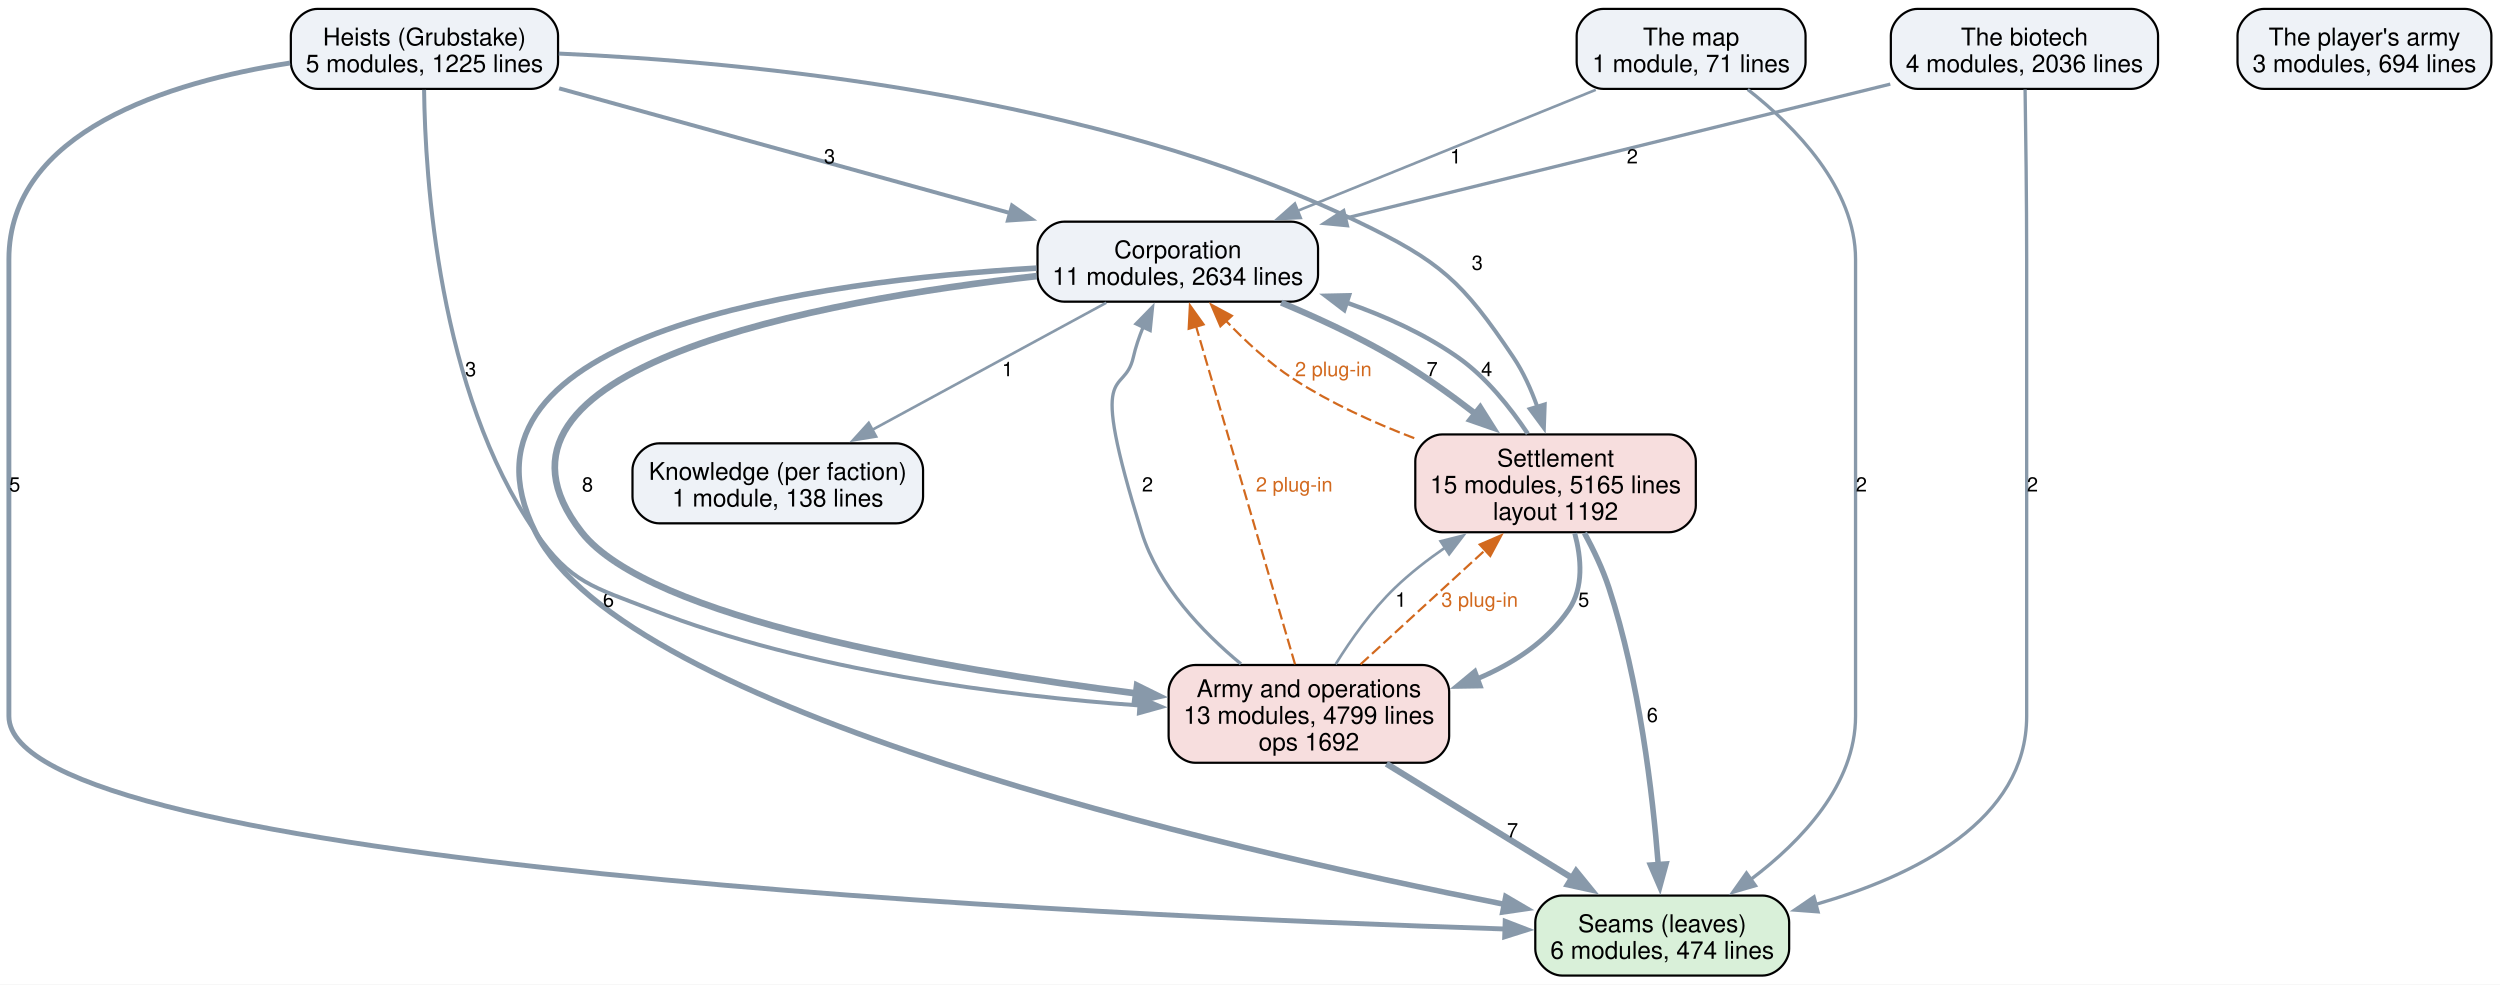
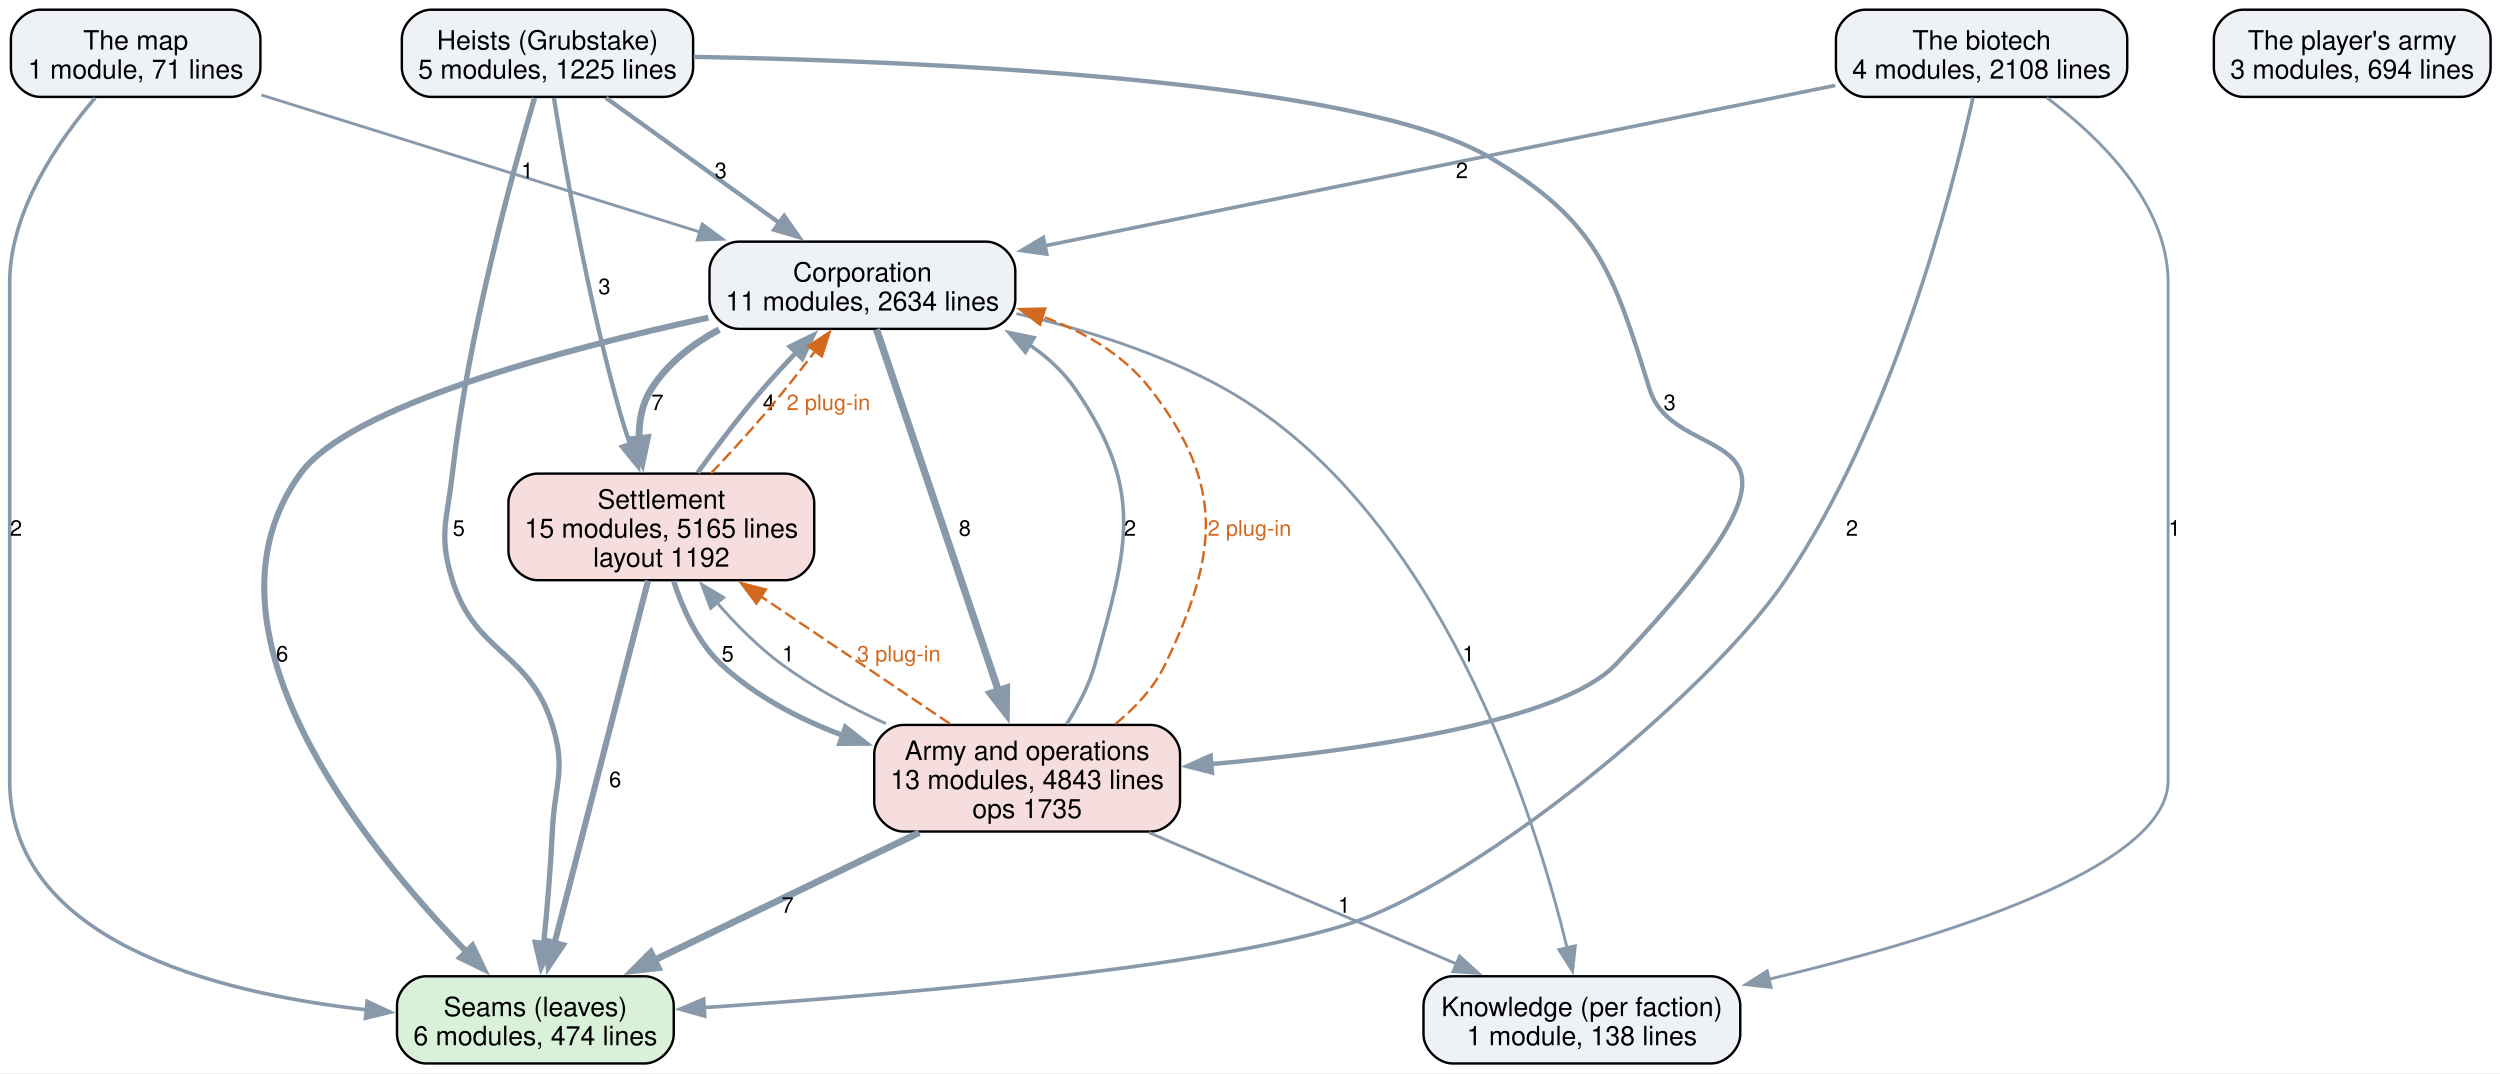
- <svg xmlns="http://www.w3.org/2000/svg" width="1125pt" height="443pt" viewBox="0.00 0.00 1125.00 443.00">
+ <svg xmlns="http://www.w3.org/2000/svg" width="1032pt" height="443pt" viewBox="0.00 0.00 1032.00 443.00">
  <g id="graph0" class="graph" transform="scale(1 1) rotate(0) translate(4 439)">
-     <polygon fill="white" stroke="none" points="-4,4 -4,-439 1121.12,-439 1121.12,4 -4,4" />
+     <polygon fill="white" stroke="none" points="-4,4 -4,-439 1028.12,-439 1028.12,4 -4,4" />
    <g id="node1" class="node">
-       <path fill="#d9f0d9" stroke="black" d="M789.12,-36C789.12,-36 698.88,-36 698.88,-36 692.88,-36 686.88,-30 686.88,-24 686.88,-24 686.88,-12 686.88,-12 686.88,-6 692.88,0 698.88,0 698.88,0 789.12,0 789.12,0 795.12,0 801.12,-6 801.12,-12 801.12,-12 801.12,-24 801.12,-24 801.12,-30 795.12,-36 789.12,-36" />
-       <text xml:space="preserve" text-anchor="middle" x="744" y="-19.55" font-family="Helvetica,sans-Serif" font-size="11.00">Seams (leaves)</text>
-       <text xml:space="preserve" text-anchor="middle" x="744" y="-7.55" font-family="Helvetica,sans-Serif" font-size="11.00">6 modules, 474 lines</text>
+       <path fill="#d9f0d9" stroke="black" d="M262.12,-36C262.12,-36 171.88,-36 171.88,-36 165.88,-36 159.88,-30 159.88,-24 159.88,-24 159.88,-12 159.88,-12 159.88,-6 165.88,0 171.88,0 171.88,0 262.12,0 262.12,0 268.12,0 274.12,-6 274.12,-12 274.12,-12 274.12,-24 274.12,-24 274.12,-30 268.12,-36 262.12,-36" />
+       <text xml:space="preserve" text-anchor="middle" x="217" y="-19.55" font-family="Helvetica,sans-Serif" font-size="11.00">Seams (leaves)</text>
+       <text xml:space="preserve" text-anchor="middle" x="217" y="-7.55" font-family="Helvetica,sans-Serif" font-size="11.00">6 modules, 474 lines</text>
    </g>
    <g id="node2" class="node">
-       <path fill="#eef2f7" stroke="black" d="M399.38,-239.5C399.38,-239.5 292.62,-239.5 292.62,-239.5 286.62,-239.5 280.62,-233.5 280.62,-227.5 280.62,-227.5 280.62,-215.5 280.62,-215.5 280.62,-209.5 286.62,-203.5 292.62,-203.5 292.62,-203.5 399.38,-203.5 399.38,-203.5 405.38,-203.5 411.38,-209.5 411.38,-215.5 411.38,-215.5 411.38,-227.5 411.38,-227.5 411.38,-233.5 405.38,-239.5 399.38,-239.5" />
-       <text xml:space="preserve" text-anchor="middle" x="346" y="-223.05" font-family="Helvetica,sans-Serif" font-size="11.00">Knowledge (per faction)</text>
-       <text xml:space="preserve" text-anchor="middle" x="346" y="-211.05" font-family="Helvetica,sans-Serif" font-size="11.00">1 module, 138 lines</text>
+       <path fill="#eef2f7" stroke="black" d="M702.38,-36C702.38,-36 595.62,-36 595.62,-36 589.62,-36 583.62,-30 583.62,-24 583.62,-24 583.62,-12 583.62,-12 583.62,-6 589.62,0 595.62,0 595.62,0 702.38,0 702.38,0 708.38,0 714.38,-6 714.38,-12 714.38,-12 714.38,-24 714.38,-24 714.38,-30 708.38,-36 702.38,-36" />
+       <text xml:space="preserve" text-anchor="middle" x="649" y="-19.55" font-family="Helvetica,sans-Serif" font-size="11.00">Knowledge (per faction)</text>
+       <text xml:space="preserve" text-anchor="middle" x="649" y="-7.55" font-family="Helvetica,sans-Serif" font-size="11.00">1 module, 138 lines</text>
    </g>
    <g id="node3" class="node">
-       <path fill="#eef2f7" stroke="black" d="M577.12,-339.25C577.12,-339.25 474.88,-339.25 474.88,-339.25 468.88,-339.25 462.88,-333.25 462.88,-327.25 462.88,-327.25 462.88,-315.25 462.88,-315.25 462.88,-309.25 468.88,-303.25 474.88,-303.25 474.88,-303.25 577.12,-303.25 577.12,-303.25 583.12,-303.25 589.12,-309.25 589.12,-315.25 589.12,-315.25 589.12,-327.25 589.12,-327.25 589.12,-333.25 583.12,-339.25 577.12,-339.25" />
-       <text xml:space="preserve" text-anchor="middle" x="526" y="-322.8" font-family="Helvetica,sans-Serif" font-size="11.00">Corporation</text>
-       <text xml:space="preserve" text-anchor="middle" x="526" y="-310.8" font-family="Helvetica,sans-Serif" font-size="11.00">11 modules, 2634 lines</text>
+       <path fill="#eef2f7" stroke="black" d="M403.12,-339.25C403.12,-339.25 300.88,-339.25 300.88,-339.25 294.88,-339.25 288.88,-333.25 288.88,-327.25 288.88,-327.25 288.88,-315.25 288.88,-315.25 288.88,-309.25 294.88,-303.25 300.88,-303.25 300.88,-303.25 403.12,-303.25 403.12,-303.25 409.12,-303.25 415.12,-309.25 415.12,-315.25 415.12,-315.25 415.12,-327.25 415.12,-327.25 415.12,-333.25 409.12,-339.25 403.12,-339.25" />
+       <text xml:space="preserve" text-anchor="middle" x="352" y="-322.8" font-family="Helvetica,sans-Serif" font-size="11.00">Corporation</text>
+       <text xml:space="preserve" text-anchor="middle" x="352" y="-310.8" font-family="Helvetica,sans-Serif" font-size="11.00">11 modules, 2634 lines</text>
+     </g>
+     <g id="edge7" class="edge">
+       <path fill="none" stroke="#8899aa" stroke-width="2.5" d="M288.41,-307.89C226.87,-294.47 140.03,-271.23 120,-243.5 73.85,-179.62 145.62,-90.35 188.57,-46.09" />
+       <polygon fill="#8899aa" stroke="#8899aa" stroke-width="2.5" points="191.02,-48.59 195.6,-39.03 186.06,-43.65 191.02,-48.59" />
+       <text xml:space="preserve" text-anchor="middle" x="112.48" y="-165.95" font-family="Helvetica,sans-Serif" font-size="9.00">6</text>
    </g>
    <g id="edge6" class="edge">
-       <path fill="none" stroke="#8899aa" stroke-width="2.5" d="M462.41,-318.35C364.25,-312.6 191.64,-289.74 237,-199.5 277.38,-119.18 543.55,-57.62 673.23,-32" />
-       <polygon fill="#8899aa" stroke="#8899aa" stroke-width="2.5" points="673.61,-35.49 682.75,-30.14 672.27,-28.62 673.61,-35.49" />
-       <text xml:space="preserve" text-anchor="middle" x="269.82" y="-165.95" font-family="Helvetica,sans-Serif" font-size="9.00">6</text>
+       <path fill="none" stroke="#8899aa" stroke-width="1.2" d="M415.58,-309.54C443.32,-303.12 475.5,-293.2 502,-278.25 589.96,-228.64 629.24,-103.98 642.95,-47.55" />
+       <polygon fill="#8899aa" stroke="#8899aa" stroke-width="1.2" points="646.3,-48.58 645.15,-38.05 639.48,-47 646.3,-48.58" />
+       <text xml:space="preserve" text-anchor="middle" x="602.18" y="-165.95" font-family="Helvetica,sans-Serif" font-size="9.00">1</text>
+     </g>
+     <g id="node4" class="node">
+       <path fill="#f7dede" stroke="black" d="M320.12,-243.5C320.12,-243.5 217.88,-243.5 217.88,-243.5 211.88,-243.5 205.88,-237.5 205.88,-231.5 205.88,-231.5 205.88,-211.5 205.88,-211.5 205.88,-205.5 211.88,-199.5 217.88,-199.5 217.88,-199.5 320.12,-199.5 320.12,-199.5 326.12,-199.5 332.12,-205.5 332.12,-211.5 332.12,-211.5 332.12,-231.5 332.12,-231.5 332.12,-237.5 326.12,-243.5 320.12,-243.5" />
+       <text xml:space="preserve" text-anchor="middle" x="269" y="-229.05" font-family="Helvetica,sans-Serif" font-size="11.00">Settlement</text>
+       <text xml:space="preserve" text-anchor="middle" x="269" y="-217.05" font-family="Helvetica,sans-Serif" font-size="11.00">15 modules, 5165 lines</text>
+       <text xml:space="preserve" text-anchor="middle" x="269" y="-205.05" font-family="Helvetica,sans-Serif" font-size="11.00">layout 1192</text>
+     </g>
+     <g id="edge8" class="edge">
+       <path fill="none" stroke="#8899aa" stroke-width="2.8" d="M292.89,-302.96C281.73,-296.95 271.46,-288.93 264.75,-278.25 260.93,-272.17 259.67,-264.95 259.81,-257.75" />
+       <polygon fill="#8899aa" stroke="#8899aa" stroke-width="2.8" points="263.26,-258.39 261.07,-248.03 256.32,-257.5 263.26,-258.39" />
+       <text xml:space="preserve" text-anchor="middle" x="267.38" y="-269.7" font-family="Helvetica,sans-Serif" font-size="9.00">7</text>
+     </g>
+     <g id="node5" class="node">
+       <path fill="#f7dede" stroke="black" d="M471.12,-139.75C471.12,-139.75 368.88,-139.75 368.88,-139.75 362.88,-139.75 356.88,-133.75 356.88,-127.75 356.88,-127.75 356.88,-107.75 356.88,-107.75 356.88,-101.75 362.88,-95.75 368.88,-95.75 368.88,-95.75 471.12,-95.75 471.12,-95.75 477.12,-95.75 483.12,-101.75 483.12,-107.75 483.12,-107.75 483.12,-127.75 483.12,-127.75 483.12,-133.75 477.12,-139.75 471.12,-139.75" />
+       <text xml:space="preserve" text-anchor="middle" x="420" y="-125.3" font-family="Helvetica,sans-Serif" font-size="11.00">Army and operations</text>
+       <text xml:space="preserve" text-anchor="middle" x="420" y="-113.3" font-family="Helvetica,sans-Serif" font-size="11.00">13 modules, 4843 lines</text>
+       <text xml:space="preserve" text-anchor="middle" x="420" y="-101.3" font-family="Helvetica,sans-Serif" font-size="11.00">ops 1735</text>
    </g>
    <g id="edge5" class="edge">
-       <path fill="none" stroke="#8899aa" stroke-width="1.2" d="M493.82,-302.77C464.35,-286.77 420.53,-262.97 388.25,-245.44" />
-       <polygon fill="#8899aa" stroke="#8899aa" stroke-width="1.2" points="390.26,-242.55 379.8,-240.86 386.92,-248.7 390.26,-242.55" />
-       <text xml:space="preserve" text-anchor="middle" x="449.4" y="-269.7" font-family="Helvetica,sans-Serif" font-size="9.00">1</text>
+       <path fill="none" stroke="#8899aa" stroke-width="3" d="M357.8,-303.07C368.94,-270.06 393.52,-197.21 408.23,-153.63" />
+       <polygon fill="#8899aa" stroke="#8899aa" stroke-width="3" points="411.47,-154.97 411.35,-144.37 404.84,-152.73 411.47,-154.97" />
+       <text xml:space="preserve" text-anchor="middle" x="394.27" y="-217.82" font-family="Helvetica,sans-Serif" font-size="9.00">8</text>
    </g>
-     <g id="node4" class="node">
-       <path fill="#f7dede" stroke="black" d="M747.12,-243.5C747.12,-243.5 644.88,-243.5 644.88,-243.5 638.88,-243.5 632.88,-237.5 632.88,-231.5 632.88,-231.5 632.88,-211.5 632.88,-211.5 632.88,-205.5 638.88,-199.5 644.88,-199.5 644.88,-199.5 747.12,-199.5 747.12,-199.5 753.12,-199.5 759.12,-205.5 759.12,-211.5 759.12,-211.5 759.12,-231.5 759.12,-231.5 759.12,-237.5 753.12,-243.5 747.12,-243.5" />
-       <text xml:space="preserve" text-anchor="middle" x="696" y="-229.05" font-family="Helvetica,sans-Serif" font-size="11.00">Settlement</text>
-       <text xml:space="preserve" text-anchor="middle" x="696" y="-217.05" font-family="Helvetica,sans-Serif" font-size="11.00">15 modules, 5165 lines</text>
-       <text xml:space="preserve" text-anchor="middle" x="696" y="-205.05" font-family="Helvetica,sans-Serif" font-size="11.00">layout 1192</text>
+     <g id="edge15" class="edge">
+       <path fill="none" stroke="#8899aa" stroke-width="2.5" d="M263.53,-199.32C254.3,-163.52 235.57,-90.95 224.9,-49.62" />
+       <polygon fill="#8899aa" stroke="#8899aa" stroke-width="2.5" points="228.33,-48.88 222.44,-40.08 221.55,-50.63 228.33,-48.88" />
+       <text xml:space="preserve" text-anchor="middle" x="249.94" y="-114.08" font-family="Helvetica,sans-Serif" font-size="9.00">6</text>
    </g>
-     <g id="edge7" class="edge">
-       <path fill="none" stroke="#8899aa" stroke-width="2.8" d="M572.53,-302.81C588.91,-295.97 607.17,-287.53 623,-278.25 635.69,-270.81 648.71,-261.49 660.18,-252.61" />
-       <polygon fill="#8899aa" stroke="#8899aa" stroke-width="2.8" points="662.09,-255.57 667.74,-246.61 657.74,-250.09 662.09,-255.57" />
-       <text xml:space="preserve" text-anchor="middle" x="640.46" y="-269.7" font-family="Helvetica,sans-Serif" font-size="9.00">7</text>
+     <g id="edge14" class="edge">
+       <path fill="none" stroke="#8899aa" stroke-width="2" d="M284.02,-243.93C291.69,-254.52 301.37,-267.33 310.75,-278.25 315.13,-283.35 319.99,-288.61 324.78,-293.6" />
+       <polygon fill="#8899aa" stroke="#8899aa" stroke-width="2" points="322.16,-295.93 331.67,-300.61 327.16,-291.02 322.16,-295.93" />
+       <text xml:space="preserve" text-anchor="middle" x="313.38" y="-269.7" font-family="Helvetica,sans-Serif" font-size="9.00">4</text>
    </g>
-     <g id="node5" class="node">
-       <path fill="#f7dede" stroke="black" d="M636.12,-139.75C636.12,-139.75 533.88,-139.75 533.88,-139.75 527.88,-139.75 521.88,-133.75 521.88,-127.75 521.88,-127.75 521.88,-107.75 521.88,-107.75 521.88,-101.75 527.88,-95.75 533.88,-95.75 533.88,-95.75 636.12,-95.75 636.12,-95.75 642.12,-95.75 648.12,-101.75 648.12,-107.75 648.12,-107.75 648.12,-127.75 648.12,-127.75 648.12,-133.75 642.12,-139.75 636.12,-139.75" />
-       <text xml:space="preserve" text-anchor="middle" x="585" y="-125.3" font-family="Helvetica,sans-Serif" font-size="11.00">Army and operations</text>
-       <text xml:space="preserve" text-anchor="middle" x="585" y="-113.3" font-family="Helvetica,sans-Serif" font-size="11.00">13 modules, 4799 lines</text>
-       <text xml:space="preserve" text-anchor="middle" x="585" y="-101.3" font-family="Helvetica,sans-Serif" font-size="11.00">ops 1692</text>
+     <g id="edge23" class="edge">
+       <path fill="none" stroke="#d2691e" stroke-dasharray="5,2" d="M289.55,-243.65C296.81,-251.33 304.92,-260.17 312,-268.5 318.95,-276.67 326.22,-285.86 332.62,-294.2" />
+       <polygon fill="#d2691e" stroke="#d2691e" points="329.67,-296.1 338.5,-301.95 335.25,-291.87 329.67,-296.1" />
+       <text xml:space="preserve" text-anchor="middle" x="337.98" y="-269.7" font-family="Helvetica,sans-Serif" font-size="9.00" fill="#d2691e">2 plug-in</text>
+     </g>
+     <g id="edge13" class="edge">
+       <path fill="none" stroke="#8899aa" stroke-width="2.2" d="M274.12,-199.02C277.85,-187.5 284,-173.86 293.75,-164.75 307.81,-151.62 325.91,-142.18 344,-135.4" />
+       <polygon fill="#8899aa" stroke="#8899aa" stroke-width="2.2" points="344.99,-138.77 353.31,-132.21 342.72,-132.14 344.99,-138.77" />
+       <text xml:space="preserve" text-anchor="middle" x="296.38" y="-165.95" font-family="Helvetica,sans-Serif" font-size="9.00">5</text>
+     </g>
+     <g id="edge3" class="edge">
+       <path fill="none" stroke="#8899aa" stroke-width="2.8" d="M375.45,-95.3C343.1,-79.72 299.33,-58.64 265.99,-42.59" />
+       <polygon fill="#8899aa" stroke="#8899aa" stroke-width="2.8" points="267.67,-39.51 257.14,-38.33 264.63,-45.82 267.67,-39.51" />
+       <text xml:space="preserve" text-anchor="middle" x="321.12" y="-62.2" font-family="Helvetica,sans-Serif" font-size="9.00">7</text>
+     </g>
+     <g id="edge2" class="edge">
+       <path fill="none" stroke="#8899aa" stroke-width="1.2" d="M470.26,-95.3C507.88,-79.24 559.19,-57.33 597.19,-41.11" />
+       <polygon fill="#8899aa" stroke="#8899aa" stroke-width="1.2" points="598.53,-44.35 606.36,-37.2 595.79,-37.91 598.53,-44.35" />
+       <text xml:space="preserve" text-anchor="middle" x="550.84" y="-62.2" font-family="Helvetica,sans-Serif" font-size="9.00">1</text>
+     </g>
+     <g id="edge1" class="edge">
+       <path fill="none" stroke="#8899aa" stroke-width="1.5" d="M436.3,-140.07C441.03,-147.48 445.58,-156.11 448,-164.75 461.65,-213.44 468.6,-236.55 440,-278.25 435,-285.54 428.37,-291.61 420.99,-296.65" />
+       <polygon fill="#8899aa" stroke="#8899aa" stroke-width="1.5" points="419.28,-293.59 412.49,-301.73 422.87,-299.6 419.28,-293.59" />
+       <text xml:space="preserve" text-anchor="middle" x="462.47" y="-217.82" font-family="Helvetica,sans-Serif" font-size="9.00">2</text>
+     </g>
+     <g id="edge21" class="edge">
+       <path fill="none" stroke="#d2691e" stroke-dasharray="5,2" d="M456.38,-140.09C464.67,-146.85 472.39,-155.11 477,-164.75 498.79,-210.33 501.92,-238.31 471,-278.25 459.84,-292.67 443.36,-302.15 426.19,-308.38" />
+       <polygon fill="#d2691e" stroke="#d2691e" points="425.34,-304.98 416.9,-311.39 427.49,-311.64 425.34,-304.98" />
+       <text xml:space="preserve" text-anchor="middle" x="511.78" y="-217.82" font-family="Helvetica,sans-Serif" font-size="9.00" fill="#d2691e">2 plug-in</text>
    </g>
    <g id="edge4" class="edge">
-       <path fill="none" stroke="#8899aa" stroke-width="3" d="M462.49,-314.75C365.97,-303.9 199.41,-273.98 257.75,-199.5 288.18,-160.65 420.58,-137.94 507.37,-126.96" />
-       <polygon fill="#8899aa" stroke="#8899aa" stroke-width="3" points="507.67,-130.45 517.17,-125.76 506.82,-123.51 507.67,-130.45" />
-       <text xml:space="preserve" text-anchor="middle" x="260.38" y="-217.82" font-family="Helvetica,sans-Serif" font-size="9.00">8</text>
+       <path fill="none" stroke="#8899aa" stroke-width="1.2" d="M361.73,-140.25C347.02,-146.98 331.74,-155.2 318.75,-164.75 308.95,-171.96 299.66,-181.36 291.82,-190.39" />
+       <polygon fill="#8899aa" stroke="#8899aa" stroke-width="1.2" points="289.36,-187.87 285.65,-197.8 294.74,-192.35 289.36,-187.87" />
+       <text xml:space="preserve" text-anchor="middle" x="321.38" y="-165.95" font-family="Helvetica,sans-Serif" font-size="9.00">1</text>
    </g>
-     <g id="edge14" class="edge">
-       <path fill="none" stroke="#8899aa" stroke-width="2.5" d="M709,-199.15C713.09,-191.59 717.25,-182.89 720,-174.5 733.75,-132.6 739.7,-81.71 742.22,-49.83" />
-       <polygon fill="#8899aa" stroke="#8899aa" stroke-width="2.5" points="745.7,-50.22 742.91,-40 738.72,-49.73 745.7,-50.22" />
-       <text xml:space="preserve" text-anchor="middle" x="739.56" y="-114.08" font-family="Helvetica,sans-Serif" font-size="9.00">6</text>
+     <g id="edge22" class="edge">
+       <path fill="none" stroke="#d2691e" stroke-dasharray="5,2" d="M388.13,-140.23C365.4,-155.54 334.65,-176.27 310.08,-192.82" />
+       <polygon fill="#d2691e" stroke="#d2691e" points="308.25,-189.83 301.91,-198.32 312.16,-195.64 308.25,-189.83" />
+       <text xml:space="preserve" text-anchor="middle" x="367.03" y="-165.95" font-family="Helvetica,sans-Serif" font-size="9.00" fill="#d2691e">3 plug-in</text>
    </g>
-     <g id="edge13" class="edge">
-       <path fill="none" stroke="#8899aa" stroke-width="2" d="M683.5,-243.85C675.74,-255.46 664.82,-269.25 652,-278.25 637.05,-288.75 619.28,-296.77 601.87,-302.85" />
-       <polygon fill="#8899aa" stroke="#8899aa" stroke-width="2" points="600.91,-299.48 592.49,-305.9 603.08,-306.14 600.91,-299.48" />
-       <text xml:space="preserve" text-anchor="middle" x="665" y="-269.7" font-family="Helvetica,sans-Serif" font-size="9.00">4</text>
+     <g id="node6" class="node">
+       <path fill="#eef2f7" stroke="black" d="M270.12,-435C270.12,-435 173.88,-435 173.88,-435 167.88,-435 161.88,-429 161.88,-423 161.88,-423 161.88,-411 161.88,-411 161.88,-405 167.88,-399 173.88,-399 173.88,-399 270.12,-399 270.12,-399 276.12,-399 282.12,-405 282.12,-411 282.12,-411 282.12,-423 282.12,-423 282.12,-429 276.12,-435 270.12,-435" />
+       <text xml:space="preserve" text-anchor="middle" x="222" y="-418.55" font-family="Helvetica,sans-Serif" font-size="11.00">Heists (Grubstake)</text>
+       <text xml:space="preserve" text-anchor="middle" x="222" y="-406.55" font-family="Helvetica,sans-Serif" font-size="11.00">5 modules, 1225 lines</text>
    </g>
-     <g id="edge21" class="edge">
-       <path fill="none" stroke="#d2691e" stroke-dasharray="5,2" d="M632.41,-241.82C614.09,-248.81 594.58,-257.7 578,-268.5 567,-275.66 556.43,-285.45 547.73,-294.58" />
-       <polygon fill="#d2691e" stroke="#d2691e" points="545.19,-292.17 541.02,-301.91 550.35,-296.9 545.19,-292.17" />
-       <text xml:space="preserve" text-anchor="middle" x="596" y="-269.7" font-family="Helvetica,sans-Serif" font-size="9.00" fill="#d2691e">2 plug-in</text>
+     <g id="edge11" class="edge">
+       <path fill="none" stroke="#8899aa" stroke-width="2.2" d="M216.67,-398.59C207.54,-367.72 189.23,-301.19 182.75,-243.5 180.57,-224.07 176.93,-218.17 182.75,-199.5 192.35,-168.69 214.4,-170.56 224,-139.75 229.82,-121.08 224.89,-115.29 224,-95.75 223.3,-80.41 221.82,-63.4 220.4,-49.3" />
+       <polygon fill="#8899aa" stroke="#8899aa" stroke-width="2.2" points="223.92,-49.23 219.39,-39.66 216.95,-49.97 223.92,-49.23" />
+       <text xml:space="preserve" text-anchor="middle" x="185.38" y="-217.82" font-family="Helvetica,sans-Serif" font-size="9.00">5</text>
+     </g>
+     <g id="edge10" class="edge">
+       <path fill="none" stroke="#8899aa" stroke-width="1.8" d="M246.15,-398.59C266.3,-384.05 295.28,-363.16 317.82,-346.9" />
+       <polygon fill="#8899aa" stroke="#8899aa" stroke-width="1.8" points="319.71,-349.85 325.77,-341.16 315.61,-344.17 319.71,-349.85" />
+       <text xml:space="preserve" text-anchor="middle" x="293.52" y="-365.45" font-family="Helvetica,sans-Serif" font-size="9.00">3</text>
    </g>
    <g id="edge12" class="edge">
-       <path fill="none" stroke="#8899aa" stroke-width="2.2" d="M704.63,-199.01C707.62,-187.9 708.74,-174.65 702,-164.75 692.16,-150.3 677.02,-140.4 660.87,-133.6" />
-       <polygon fill="#8899aa" stroke="#8899aa" stroke-width="2.2" points="662.11,-130.32 651.51,-130.14 659.68,-136.89 662.11,-130.32" />
-       <text xml:space="preserve" text-anchor="middle" x="708.66" y="-165.95" font-family="Helvetica,sans-Serif" font-size="9.00">5</text>
+       <path fill="none" stroke="#8899aa" stroke-width="1.8" d="M224.66,-398.53C229.1,-370.71 238.84,-314.75 252,-268.5 253.2,-264.28 254.61,-259.89 256.09,-255.58" />
+       <polygon fill="#8899aa" stroke="#8899aa" stroke-width="1.8" points="259.31,-256.96 259.42,-246.37 252.73,-254.58 259.31,-256.96" />
+       <text xml:space="preserve" text-anchor="middle" x="245.51" y="-317.57" font-family="Helvetica,sans-Serif" font-size="9.00">3</text>
    </g>
-     <g id="edge2" class="edge">
-       <path fill="none" stroke="#8899aa" stroke-width="2.8" d="M619.89,-95.3C644.56,-80.13 677.7,-59.76 703.53,-43.88" />
-       <polygon fill="#8899aa" stroke="#8899aa" stroke-width="2.8" points="705.26,-46.93 711.94,-38.71 701.59,-40.96 705.26,-46.93" />
-       <text xml:space="preserve" text-anchor="middle" x="676.64" y="-62.2" font-family="Helvetica,sans-Serif" font-size="9.00">7</text>
+     <g id="edge9" class="edge">
+       <path fill="none" stroke="#8899aa" stroke-width="1.8" d="M282.33,-415.53C377.43,-413.8 556.95,-406.21 611,-374 655.4,-347.54 661.64,-327.6 677,-278.25 688.28,-242.01 764.88,-272.17 663,-164.75 640.47,-141 558.56,-129.22 496,-123.58" />
+       <polygon fill="#8899aa" stroke="#8899aa" stroke-width="1.8" points="496.35,-120.1 486.09,-122.73 495.75,-127.07 496.35,-120.1" />
+       <text xml:space="preserve" text-anchor="middle" x="685.24" y="-269.7" font-family="Helvetica,sans-Serif" font-size="9.00">3</text>
    </g>
-     <g id="edge1" class="edge">
-       <path fill="none" stroke="#8899aa" stroke-width="1.5" d="M554.43,-140.23C537.03,-154.63 517.26,-175.35 509.75,-199.5 484.84,-279.57 501.75,-259.43 506,-278.25 507.02,-282.77 508.59,-287.37 510.41,-291.8" />
-       <polygon fill="#8899aa" stroke="#8899aa" stroke-width="1.5" points="507.23,-293.27 514.64,-300.84 513.57,-290.3 507.23,-293.27" />
-       <text xml:space="preserve" text-anchor="middle" x="512.38" y="-217.82" font-family="Helvetica,sans-Serif" font-size="9.00">2</text>
+     <g id="node7" class="node">
+       <path fill="#eef2f7" stroke="black" d="M862.12,-435C862.12,-435 765.88,-435 765.88,-435 759.88,-435 753.88,-429 753.88,-423 753.88,-423 753.88,-411 753.88,-411 753.88,-405 759.88,-399 765.88,-399 765.88,-399 862.12,-399 862.12,-399 868.12,-399 874.12,-405 874.12,-411 874.12,-411 874.12,-423 874.12,-423 874.12,-429 868.12,-435 862.12,-435" />
+       <text xml:space="preserve" text-anchor="middle" x="814" y="-418.55" font-family="Helvetica,sans-Serif" font-size="11.00">The biotech</text>
+       <text xml:space="preserve" text-anchor="middle" x="814" y="-406.55" font-family="Helvetica,sans-Serif" font-size="11.00">4 modules, 2108 lines</text>
+     </g>
+     <g id="edge18" class="edge">
+       <path fill="none" stroke="#8899aa" stroke-width="1.5" d="M810.45,-398.71C801.97,-360.27 777.81,-265.85 733,-199.5 703.72,-156.15 617.92,-84.11 562,-61 513.65,-41.02 372.5,-28.84 286.46,-23.06" />
+       <polygon fill="#8899aa" stroke="#8899aa" stroke-width="1.5" points="286.92,-19.58 276.71,-22.41 286.46,-26.56 286.92,-19.58" />
+       <text xml:space="preserve" text-anchor="middle" x="760.49" y="-217.82" font-family="Helvetica,sans-Serif" font-size="9.00">2</text>
+     </g>
+     <g id="edge17" class="edge">
+       <path fill="none" stroke="#8899aa" stroke-width="1.2" d="M840.93,-398.66C863.14,-382.02 891,-354.69 891,-322.25 891,-322.25 891,-322.25 891,-116.75 891,-80.57 796.82,-51.49 725.96,-34.73" />
+       <polygon fill="#8899aa" stroke="#8899aa" stroke-width="1.2" points="727.11,-31.4 716.58,-32.56 725.53,-38.22 727.11,-31.4" />
+       <text xml:space="preserve" text-anchor="middle" x="893.62" y="-217.82" font-family="Helvetica,sans-Serif" font-size="9.00">1</text>
+     </g>
+     <g id="edge16" class="edge">
+       <path fill="none" stroke="#8899aa" stroke-width="1.5" d="M753.6,-403.74C669.8,-386.74 518.32,-356 427.26,-337.52" />
+       <polygon fill="#8899aa" stroke="#8899aa" stroke-width="1.5" points="428.1,-334.12 417.6,-335.56 426.71,-340.98 428.1,-334.12" />
+       <text xml:space="preserve" text-anchor="middle" x="599.48" y="-365.45" font-family="Helvetica,sans-Serif" font-size="9.00">2</text>
+     </g>
+     <g id="node8" class="node">
+       <path fill="#eef2f7" stroke="black" d="M91.5,-435C91.5,-435 12.5,-435 12.5,-435 6.5,-435 0.5,-429 0.5,-423 0.5,-423 0.5,-411 0.5,-411 0.5,-405 6.5,-399 12.5,-399 12.5,-399 91.5,-399 91.5,-399 97.5,-399 103.5,-405 103.5,-411 103.5,-411 103.5,-423 103.5,-423 103.5,-429 97.5,-435 91.5,-435" />
+       <text xml:space="preserve" text-anchor="middle" x="52" y="-418.55" font-family="Helvetica,sans-Serif" font-size="11.00">The map</text>
+       <text xml:space="preserve" text-anchor="middle" x="52" y="-406.55" font-family="Helvetica,sans-Serif" font-size="11.00">1 module, 71 lines</text>
+     </g>
+     <g id="edge20" class="edge">
+       <path fill="none" stroke="#8899aa" stroke-width="1.5" d="M35.26,-398.57C20.06,-380.84 0,-351.84 0,-322.25 0,-322.25 0,-322.25 0,-116.75 0,-50.95 83.96,-29.19 147.43,-22.14" />
+       <polygon fill="#8899aa" stroke="#8899aa" stroke-width="1.5" points="147.55,-25.64 157.16,-21.17 146.86,-18.68 147.55,-25.64" />
+       <text xml:space="preserve" text-anchor="middle" x="2.62" y="-217.82" font-family="Helvetica,sans-Serif" font-size="9.00">2</text>
    </g>
    <g id="edge19" class="edge">
-       <path fill="none" stroke="#d2691e" stroke-dasharray="5,2" d="M578.76,-140.07C568.06,-176.62 546.21,-251.23 534.26,-292.04" />
-       <polygon fill="#d2691e" stroke="#d2691e" points="530.91,-291.04 531.46,-301.62 537.62,-293 530.91,-291.04" />
-       <text xml:space="preserve" text-anchor="middle" x="578.4" y="-217.82" font-family="Helvetica,sans-Serif" font-size="9.00" fill="#d2691e">2 plug-in</text>
-     </g>
-     <g id="edge3" class="edge">
-       <path fill="none" stroke="#8899aa" stroke-width="1.2" d="M597.04,-140.13C603.94,-151.2 613.29,-164.46 623.75,-174.5 630.54,-181.02 638.38,-187.12 646.35,-192.62" />
-       <polygon fill="#8899aa" stroke="#8899aa" stroke-width="1.2" points="644.27,-195.44 654.54,-198.02 648.12,-189.6 644.27,-195.44" />
-       <text xml:space="preserve" text-anchor="middle" x="626.38" y="-165.95" font-family="Helvetica,sans-Serif" font-size="9.00">1</text>
-     </g>
-     <g id="edge20" class="edge">
-       <path fill="none" stroke="#d2691e" stroke-dasharray="5,2" d="M608.24,-140.05C624.51,-154.97 646.45,-175.08 664.33,-191.47" />
-       <polygon fill="#d2691e" stroke="#d2691e" points="661.88,-193.97 671.62,-198.15 666.61,-188.81 661.88,-193.97" />
-       <text xml:space="preserve" text-anchor="middle" x="661.83" y="-165.95" font-family="Helvetica,sans-Serif" font-size="9.00" fill="#d2691e">3 plug-in</text>
-     </g>
-     <g id="node6" class="node">
-       <path fill="#eef2f7" stroke="black" d="M235.12,-435C235.12,-435 138.88,-435 138.88,-435 132.88,-435 126.88,-429 126.88,-423 126.88,-423 126.88,-411 126.88,-411 126.88,-405 132.88,-399 138.88,-399 138.88,-399 235.12,-399 235.12,-399 241.12,-399 247.12,-405 247.12,-411 247.12,-411 247.12,-423 247.12,-423 247.12,-429 241.12,-435 235.12,-435" />
-       <text xml:space="preserve" text-anchor="middle" x="187" y="-418.55" font-family="Helvetica,sans-Serif" font-size="11.00">Heists (Grubstake)</text>
-       <text xml:space="preserve" text-anchor="middle" x="187" y="-406.55" font-family="Helvetica,sans-Serif" font-size="11.00">5 modules, 1225 lines</text>
-     </g>
-     <g id="edge10" class="edge">
-       <path fill="none" stroke="#8899aa" stroke-width="2.2" d="M126.54,-410.65C71.91,-402.1 0,-379.9 0,-322.25 0,-322.25 0,-322.25 0,-116.75 0,-49.24 487.83,-26.97 673.45,-20.94" />
-       <polygon fill="#8899aa" stroke="#8899aa" stroke-width="2.2" points="673.33,-24.44 683.22,-20.63 673.11,-17.45 673.33,-24.44" />
-       <text xml:space="preserve" text-anchor="middle" x="2.62" y="-217.82" font-family="Helvetica,sans-Serif" font-size="9.00">5</text>
-     </g>
-     <g id="edge9" class="edge">
-       <path fill="none" stroke="#8899aa" stroke-width="1.8" d="M247.61,-399.24C304.47,-383.51 389.7,-359.94 450.86,-343.03" />
-       <polygon fill="#8899aa" stroke="#8899aa" stroke-width="1.8" points="451.43,-346.5 460.13,-340.47 449.56,-339.76 451.43,-346.5" />
-       <text xml:space="preserve" text-anchor="middle" x="369.29" y="-365.45" font-family="Helvetica,sans-Serif" font-size="9.00">3</text>
-     </g>
-     <g id="edge11" class="edge">
-       <path fill="none" stroke="#8899aa" stroke-width="1.8" d="M247.46,-414.89C331.95,-411.2 488.29,-396.41 607,-339.25 644.18,-321.35 654,-312.51 677,-278.25 681.51,-271.53 685.05,-263.64 687.78,-255.95" />
-       <polygon fill="#8899aa" stroke="#8899aa" stroke-width="1.8" points="691.12,-257.01 690.74,-246.42 684.43,-254.93 691.12,-257.01" />
-       <text xml:space="preserve" text-anchor="middle" x="660.76" y="-317.57" font-family="Helvetica,sans-Serif" font-size="9.00">3</text>
-     </g>
-     <g id="edge8" class="edge">
-       <path fill="none" stroke="#8899aa" stroke-width="1.8" d="M186.84,-398.57C187.3,-359.42 193.16,-262.99 237,-199.5 252.79,-176.63 263.1,-174.84 289,-164.75 360.36,-136.94 447.58,-125.9 508.79,-121.54" />
-       <polygon fill="#8899aa" stroke="#8899aa" stroke-width="1.8" points="508.98,-125.04 518.73,-120.89 508.52,-118.05 508.98,-125.04" />
-       <text xml:space="preserve" text-anchor="middle" x="207.8" y="-269.7" font-family="Helvetica,sans-Serif" font-size="9.00">3</text>
-     </g>
-     <g id="node7" class="node">
-       <path fill="#eef2f7" stroke="black" d="M955.12,-435C955.12,-435 858.88,-435 858.88,-435 852.88,-435 846.88,-429 846.88,-423 846.88,-423 846.88,-411 846.88,-411 846.88,-405 852.88,-399 858.88,-399 858.88,-399 955.12,-399 955.12,-399 961.12,-399 967.12,-405 967.12,-411 967.12,-411 967.12,-423 967.12,-423 967.12,-429 961.12,-435 955.12,-435" />
-       <text xml:space="preserve" text-anchor="middle" x="907" y="-418.55" font-family="Helvetica,sans-Serif" font-size="11.00">The biotech</text>
-       <text xml:space="preserve" text-anchor="middle" x="907" y="-406.55" font-family="Helvetica,sans-Serif" font-size="11.00">4 modules, 2036 lines</text>
-     </g>
-     <g id="edge16" class="edge">
-       <path fill="none" stroke="#8899aa" stroke-width="1.5" d="M907.29,-398.72C907.59,-379.91 908,-348.94 908,-322.25 908,-322.25 908,-322.25 908,-116.75 908,-69.89 857.99,-44.98 813.2,-32.06" />
-       <polygon fill="#8899aa" stroke="#8899aa" stroke-width="1.5" points="814.12,-28.68 803.55,-29.47 812.3,-35.44 814.12,-28.68" />
-       <text xml:space="preserve" text-anchor="middle" x="910.62" y="-217.82" font-family="Helvetica,sans-Serif" font-size="9.00">2</text>
-     </g>
-     <g id="edge15" class="edge">
-       <path fill="none" stroke="#8899aa" stroke-width="1.5" d="M846.63,-401.15C780.14,-384.79 673.15,-358.46 601.25,-340.77" />
-       <polygon fill="#8899aa" stroke="#8899aa" stroke-width="1.5" points="602.33,-337.43 591.79,-338.44 600.66,-344.23 602.33,-337.43" />
-       <text xml:space="preserve" text-anchor="middle" x="730.55" y="-365.45" font-family="Helvetica,sans-Serif" font-size="9.00">2</text>
-     </g>
-     <g id="node8" class="node">
-       <path fill="#eef2f7" stroke="black" d="M796.5,-435C796.5,-435 717.5,-435 717.5,-435 711.5,-435 705.5,-429 705.5,-423 705.5,-423 705.5,-411 705.5,-411 705.5,-405 711.5,-399 717.5,-399 717.5,-399 796.5,-399 796.5,-399 802.5,-399 808.5,-405 808.5,-411 808.5,-411 808.5,-423 808.5,-423 808.5,-429 802.5,-435 796.5,-435" />
-       <text xml:space="preserve" text-anchor="middle" x="757" y="-418.55" font-family="Helvetica,sans-Serif" font-size="11.00">The map</text>
-       <text xml:space="preserve" text-anchor="middle" x="757" y="-406.55" font-family="Helvetica,sans-Serif" font-size="11.00">1 module, 71 lines</text>
-     </g>
-     <g id="edge18" class="edge">
-       <path fill="none" stroke="#8899aa" stroke-width="1.5" d="M782.47,-398.74C803.87,-381.98 831,-354.39 831,-322.25 831,-322.25 831,-322.25 831,-116.75 831,-86.08 806.8,-60.57 783.93,-43.31" />
-       <polygon fill="#8899aa" stroke="#8899aa" stroke-width="1.5" points="785.97,-40.46 775.79,-37.51 781.91,-46.17 785.97,-40.46" />
-       <text xml:space="preserve" text-anchor="middle" x="833.62" y="-217.82" font-family="Helvetica,sans-Serif" font-size="9.00">2</text>
-     </g>
-     <g id="edge17" class="edge">
-       <path fill="none" stroke="#8899aa" stroke-width="1.2" d="M714.09,-398.59C676.2,-383.21 620.79,-360.72 579.92,-344.13" />
-       <polygon fill="#8899aa" stroke="#8899aa" stroke-width="1.2" points="581.33,-340.93 570.75,-340.41 578.7,-347.42 581.33,-340.93" />
-       <text xml:space="preserve" text-anchor="middle" x="651.05" y="-365.45" font-family="Helvetica,sans-Serif" font-size="9.00">1</text>
+       <path fill="none" stroke="#8899aa" stroke-width="1.2" d="M103.91,-399.78C154.12,-384.09 230.43,-360.24 285.16,-343.14" />
+       <polygon fill="#8899aa" stroke="#8899aa" stroke-width="1.2" points="285.91,-346.57 294.41,-340.25 283.82,-339.89 285.91,-346.57" />
+       <text xml:space="preserve" text-anchor="middle" x="213.62" y="-365.45" font-family="Helvetica,sans-Serif" font-size="9.00">1</text>
    </g>
    <g id="node9" class="node">
-       <path fill="#eef2f7" stroke="black" d="M1105.12,-435C1105.12,-435 1014.88,-435 1014.88,-435 1008.88,-435 1002.88,-429 1002.88,-423 1002.88,-423 1002.88,-411 1002.88,-411 1002.88,-405 1008.88,-399 1014.88,-399 1014.88,-399 1105.12,-399 1105.12,-399 1111.12,-399 1117.12,-405 1117.12,-411 1117.12,-411 1117.12,-423 1117.12,-423 1117.12,-429 1111.12,-435 1105.12,-435" />
-       <text xml:space="preserve" text-anchor="middle" x="1060" y="-418.55" font-family="Helvetica,sans-Serif" font-size="11.00">The player's army</text>
-       <text xml:space="preserve" text-anchor="middle" x="1060" y="-406.55" font-family="Helvetica,sans-Serif" font-size="11.00">3 modules, 694 lines</text>
+       <path fill="#eef2f7" stroke="black" d="M1012.12,-435C1012.12,-435 921.88,-435 921.88,-435 915.88,-435 909.88,-429 909.88,-423 909.88,-423 909.88,-411 909.88,-411 909.88,-405 915.88,-399 921.88,-399 921.88,-399 1012.12,-399 1012.12,-399 1018.12,-399 1024.12,-405 1024.12,-411 1024.12,-411 1024.12,-423 1024.12,-423 1024.12,-429 1018.12,-435 1012.12,-435" />
+       <text xml:space="preserve" text-anchor="middle" x="967" y="-418.55" font-family="Helvetica,sans-Serif" font-size="11.00">The player's army</text>
+       <text xml:space="preserve" text-anchor="middle" x="967" y="-406.55" font-family="Helvetica,sans-Serif" font-size="11.00">3 modules, 694 lines</text>
    </g>
  </g>
</svg>
